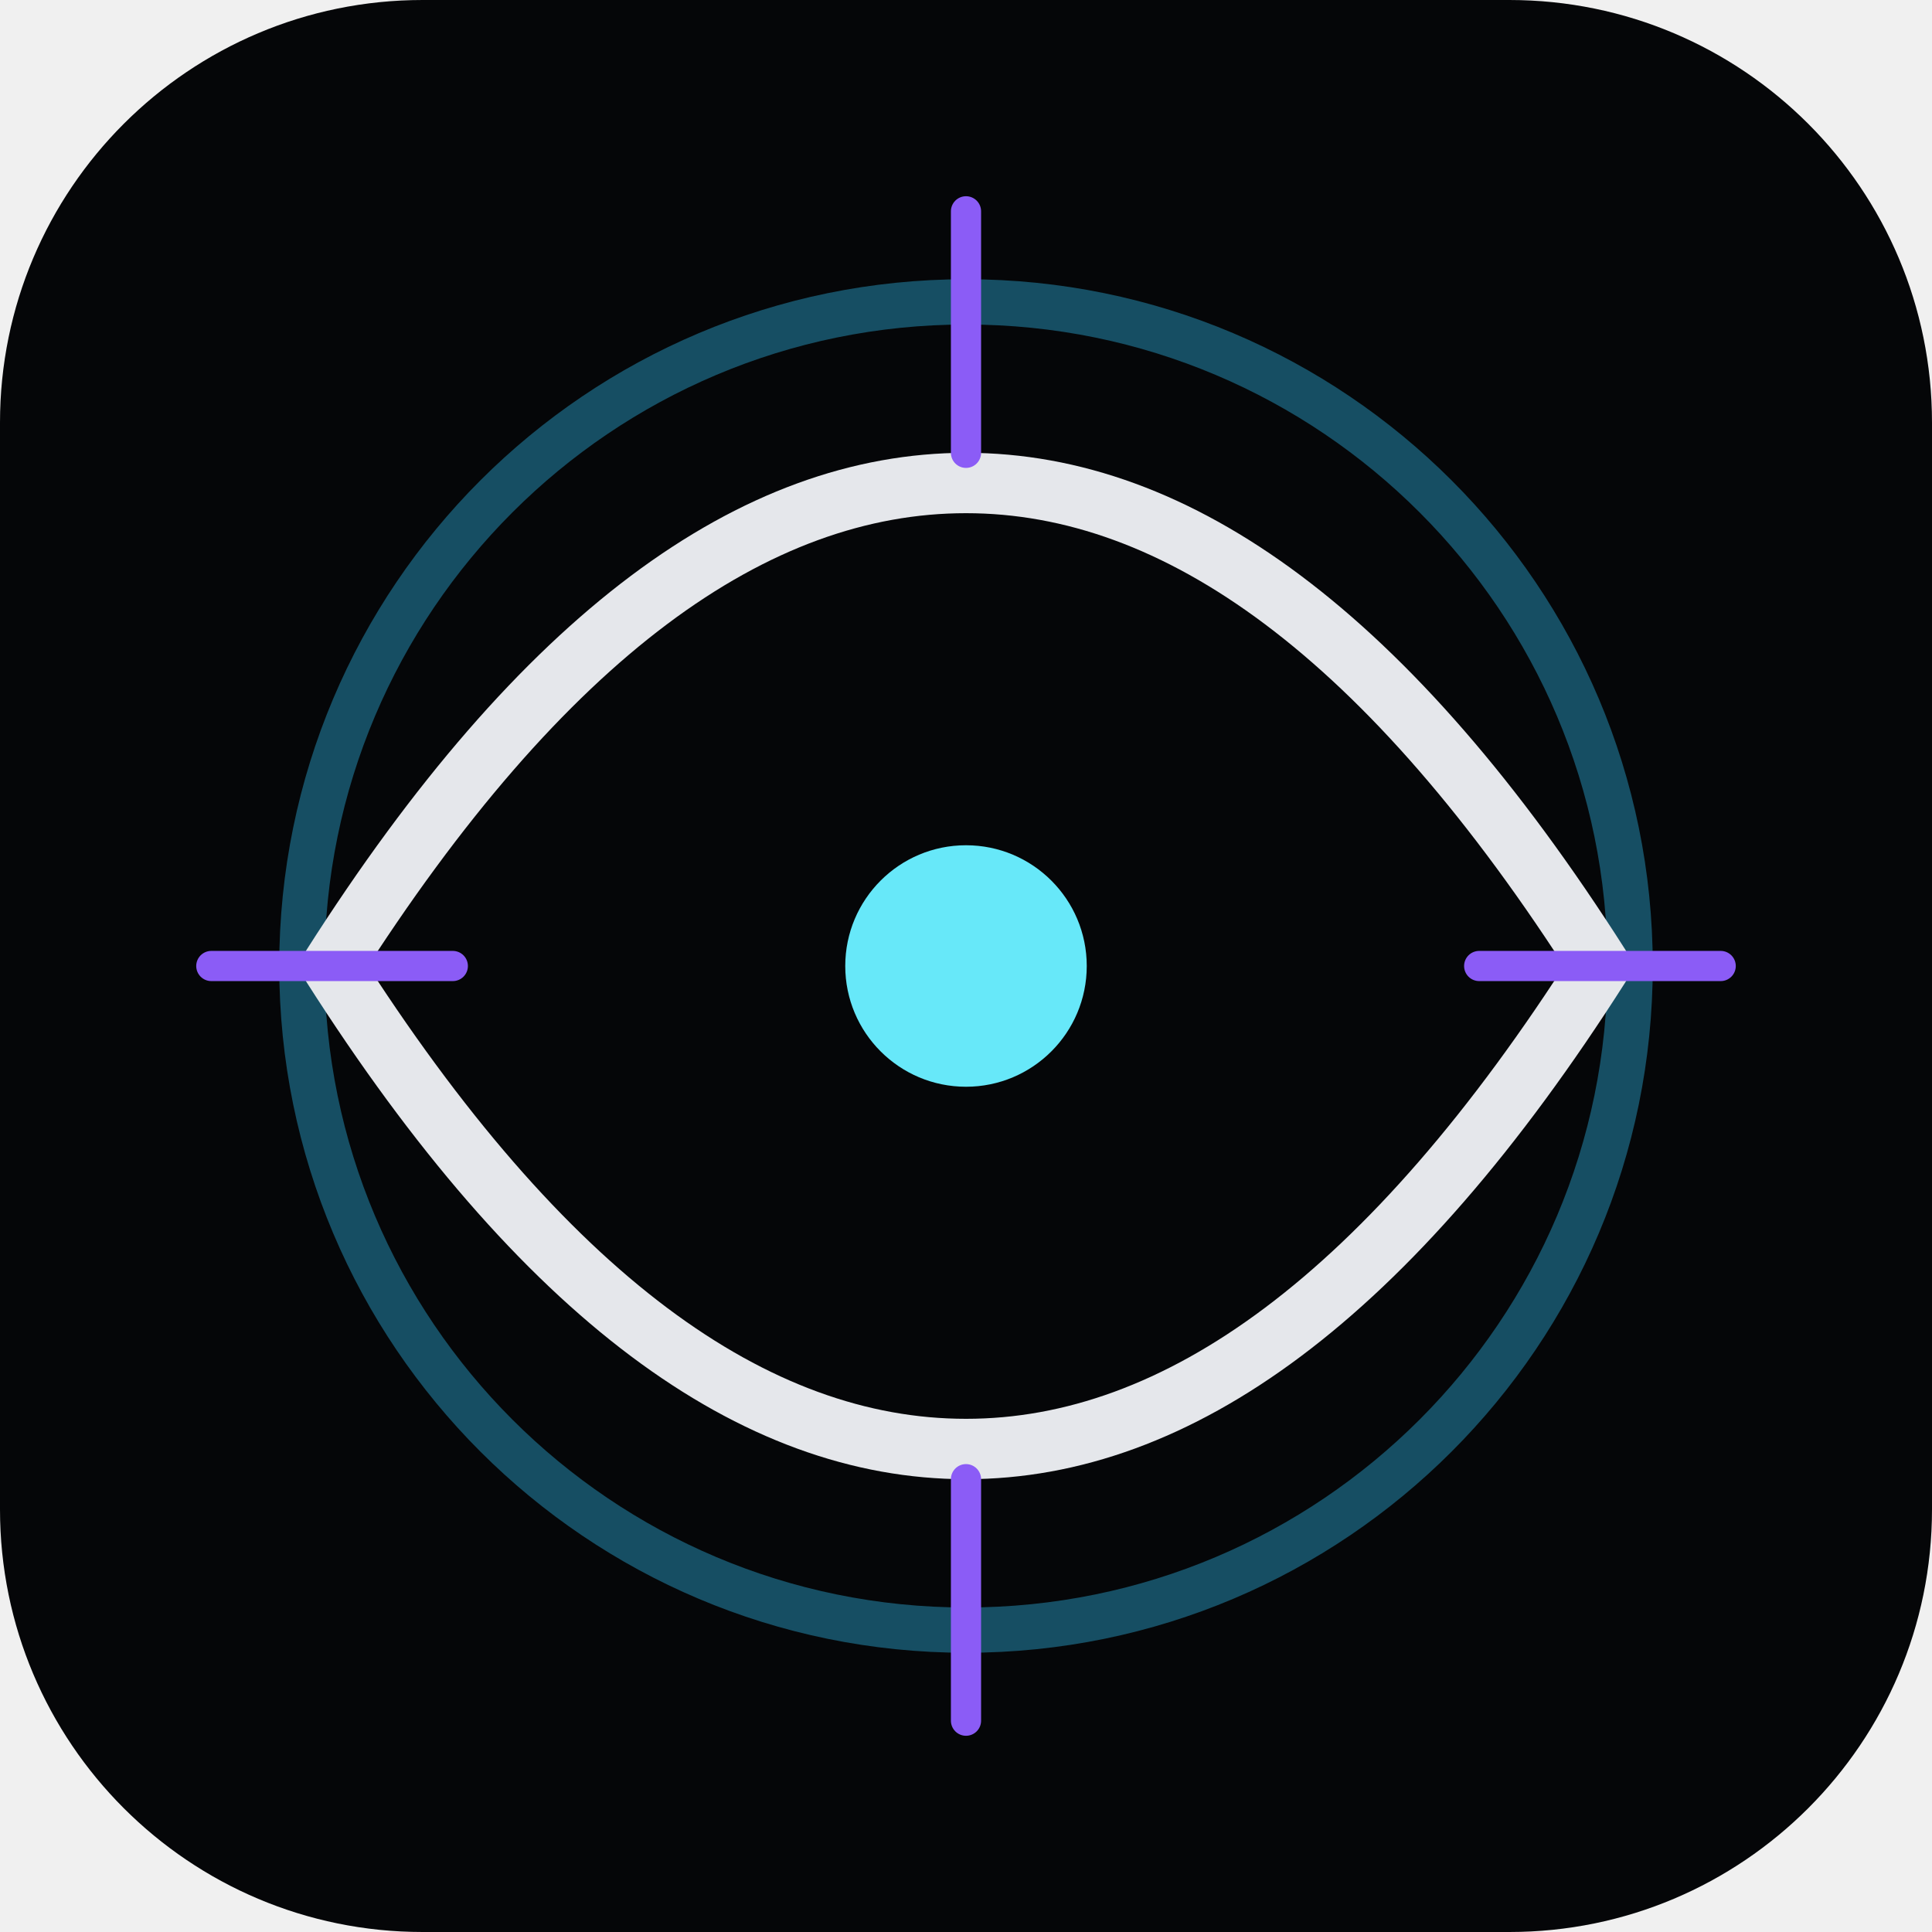
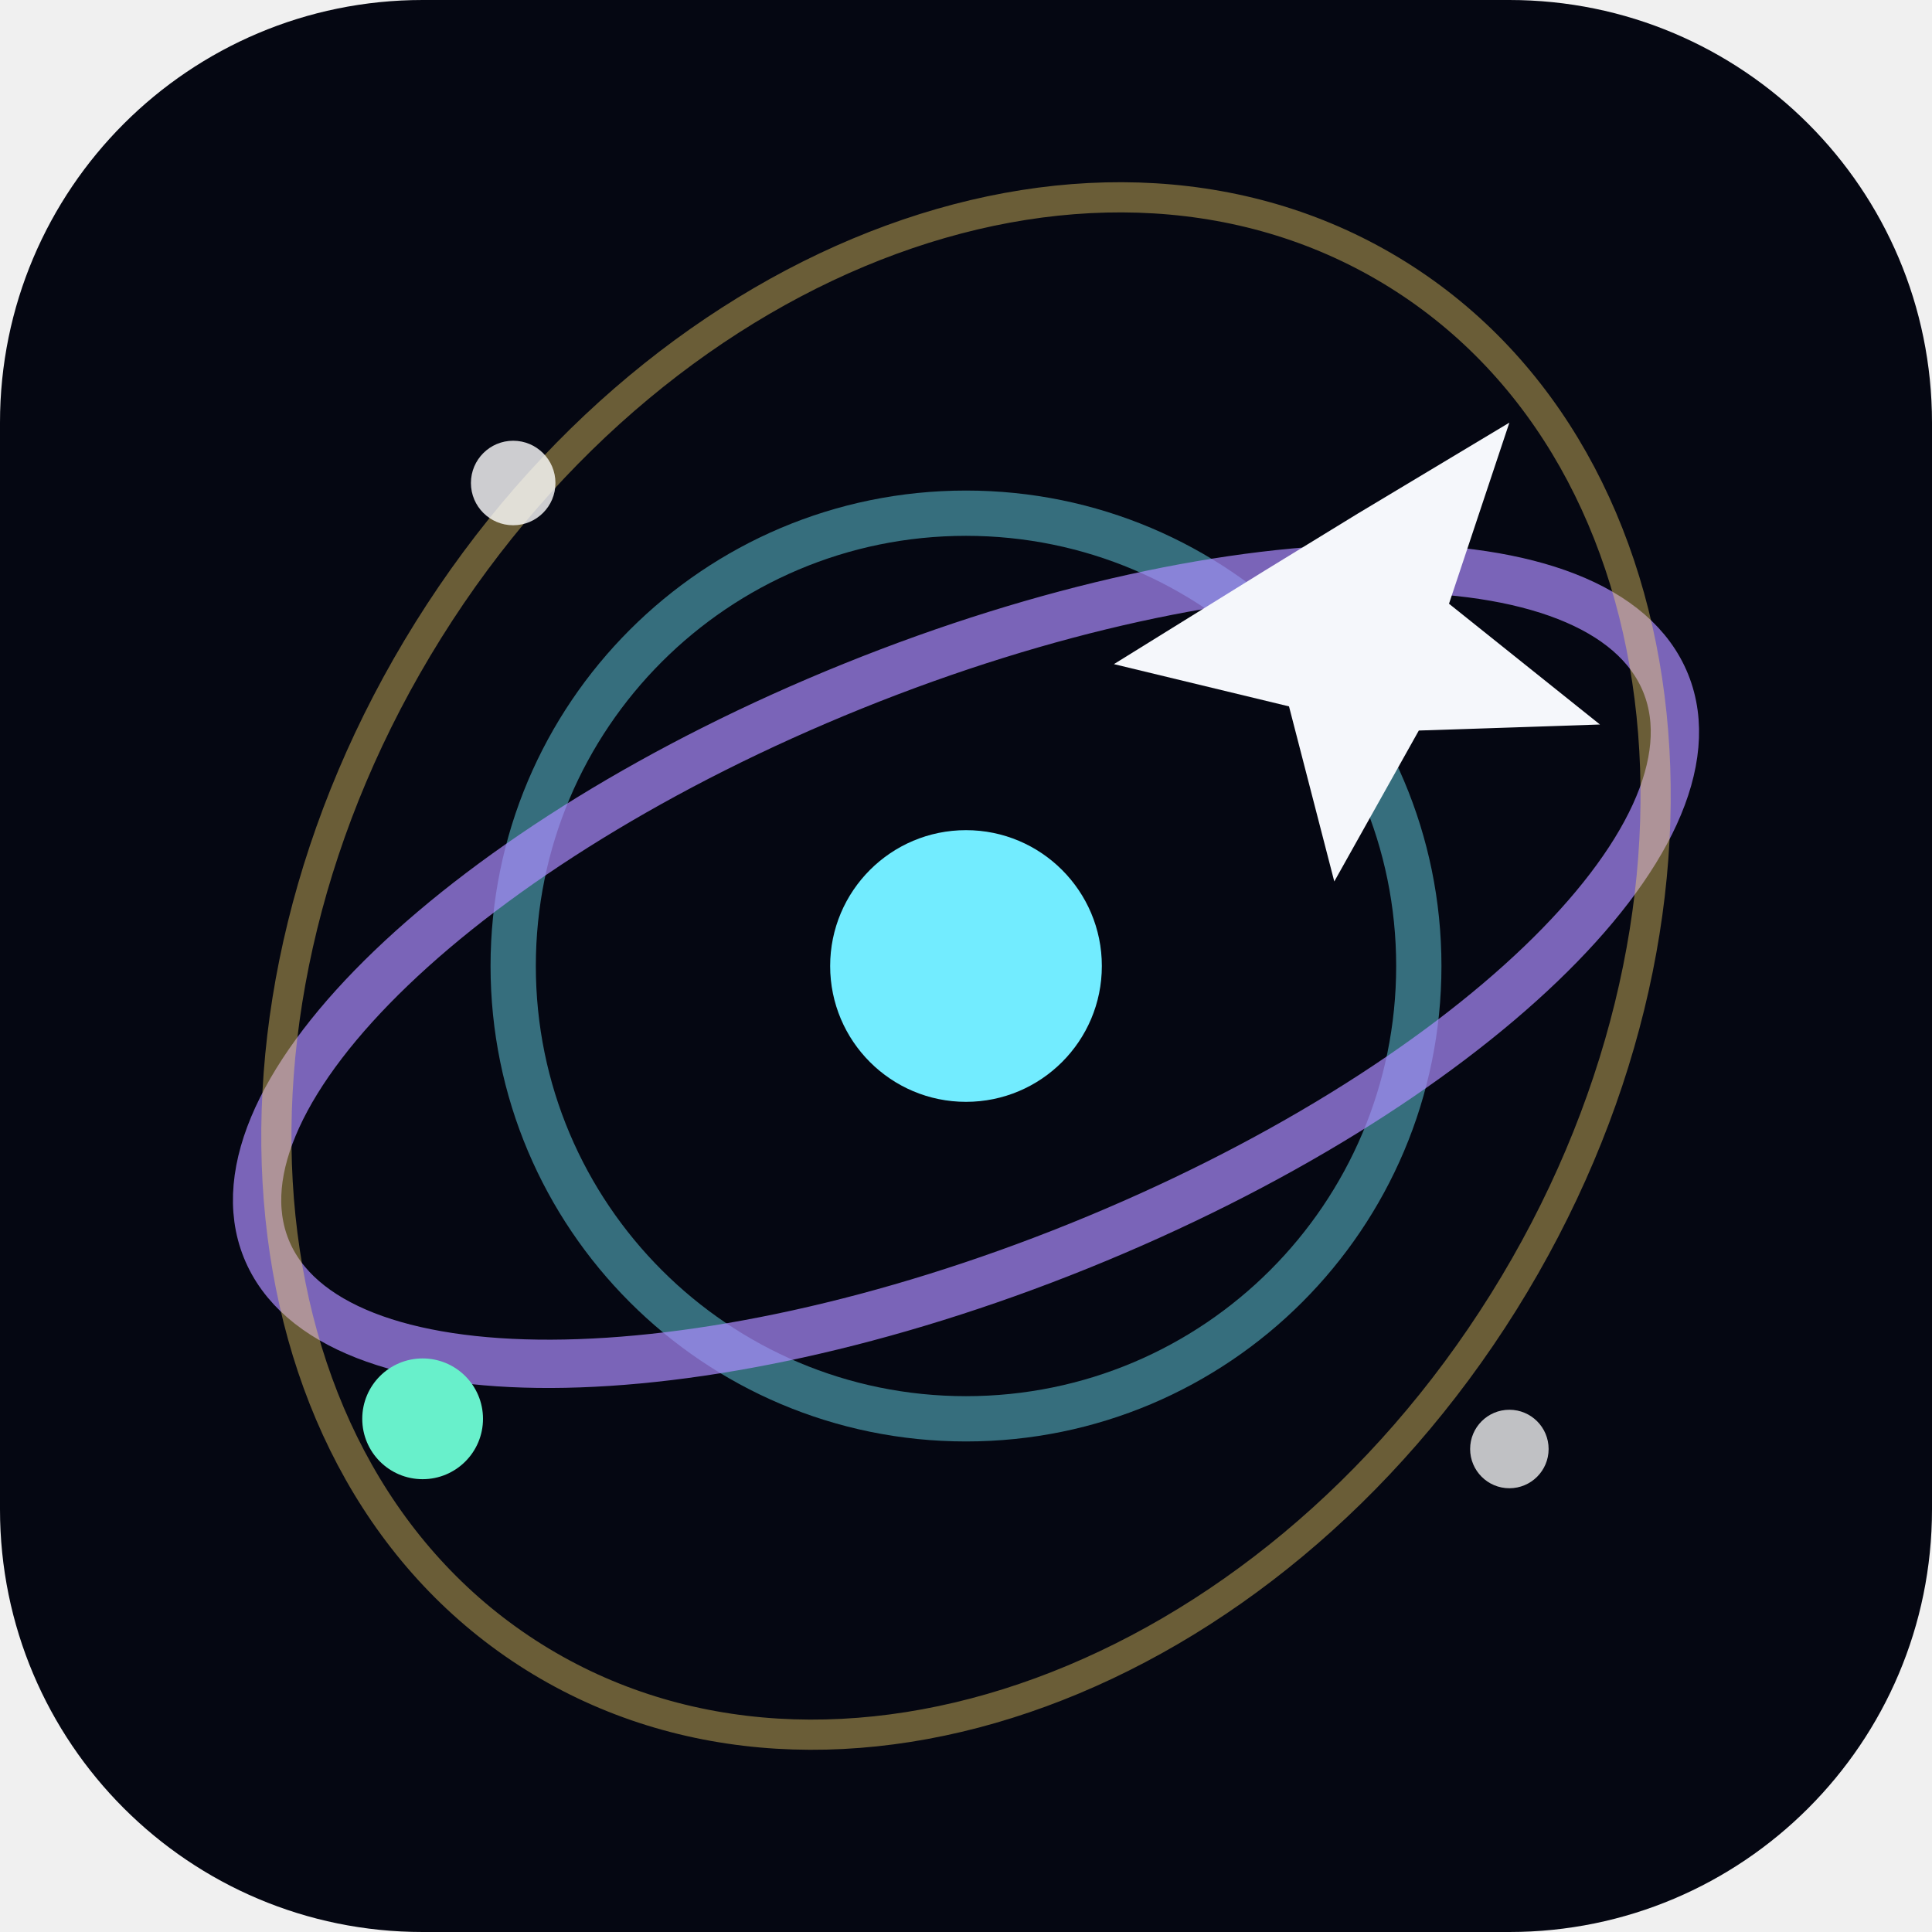
- <svg xmlns="http://www.w3.org/2000/svg" width="64" height="64" viewBox="0 0 64 64" role="img" aria-label="O Observador">
-   <rect width="64" height="64" rx="14" fill="#050608" />
-   <circle cx="32" cy="32" r="22" fill="none" stroke="#164e63" stroke-width="1.5" />
-   <circle cx="32" cy="32" r="4" fill="#67e8f9" />
-   <path d="M11 32c7-11 14-16 21-16s14 5 21 16c-7 11-14 16-21 16s-14-5-21-16Z" fill="none" stroke="#e5e7eb" stroke-width="2" stroke-linejoin="round" />
-   <path d="M32 7v8M32 49v8M7 32h8M49 32h8" stroke="#8b5cf6" stroke-linecap="round" />
+ <svg xmlns="http://www.w3.org/2000/svg" width="64" height="64" viewBox="0 0 64 64" role="img" aria-label="Observatório de Ideias">
+   <rect width="64" height="64" rx="14" fill="#050712" />
+   <circle cx="32" cy="32" r="4.5" fill="#72ecff" />
+   <circle cx="32" cy="32" r="15" fill="none" stroke="#72ecff" stroke-opacity=".45" stroke-width="1.5" />
+   <ellipse cx="32" cy="32" rx="25" ry="10" fill="none" stroke="#ad8cff" stroke-opacity=".7" stroke-width="1.6" transform="rotate(-22 32 32)" />
+   <ellipse cx="32" cy="32" rx="21" ry="27" fill="none" stroke="#f6d56d" stroke-opacity=".42" stroke-width="1" transform="rotate(32 32 32)" />
+   <path d="M45 17l5-3-2 6 5 4-6 .2-2.8 5-1.5-5.8-5.8-1.4 5-3.1L45 17Z" fill="#f5f7fb" />
+   <circle cx="14" cy="47" r="2" fill="#68f0cb" />
+   <circle cx="17" cy="16" r="1.4" fill="#fff" opacity=".8" />
+   <circle cx="50" cy="48" r="1.3" fill="#fff" opacity=".75" />
</svg>
